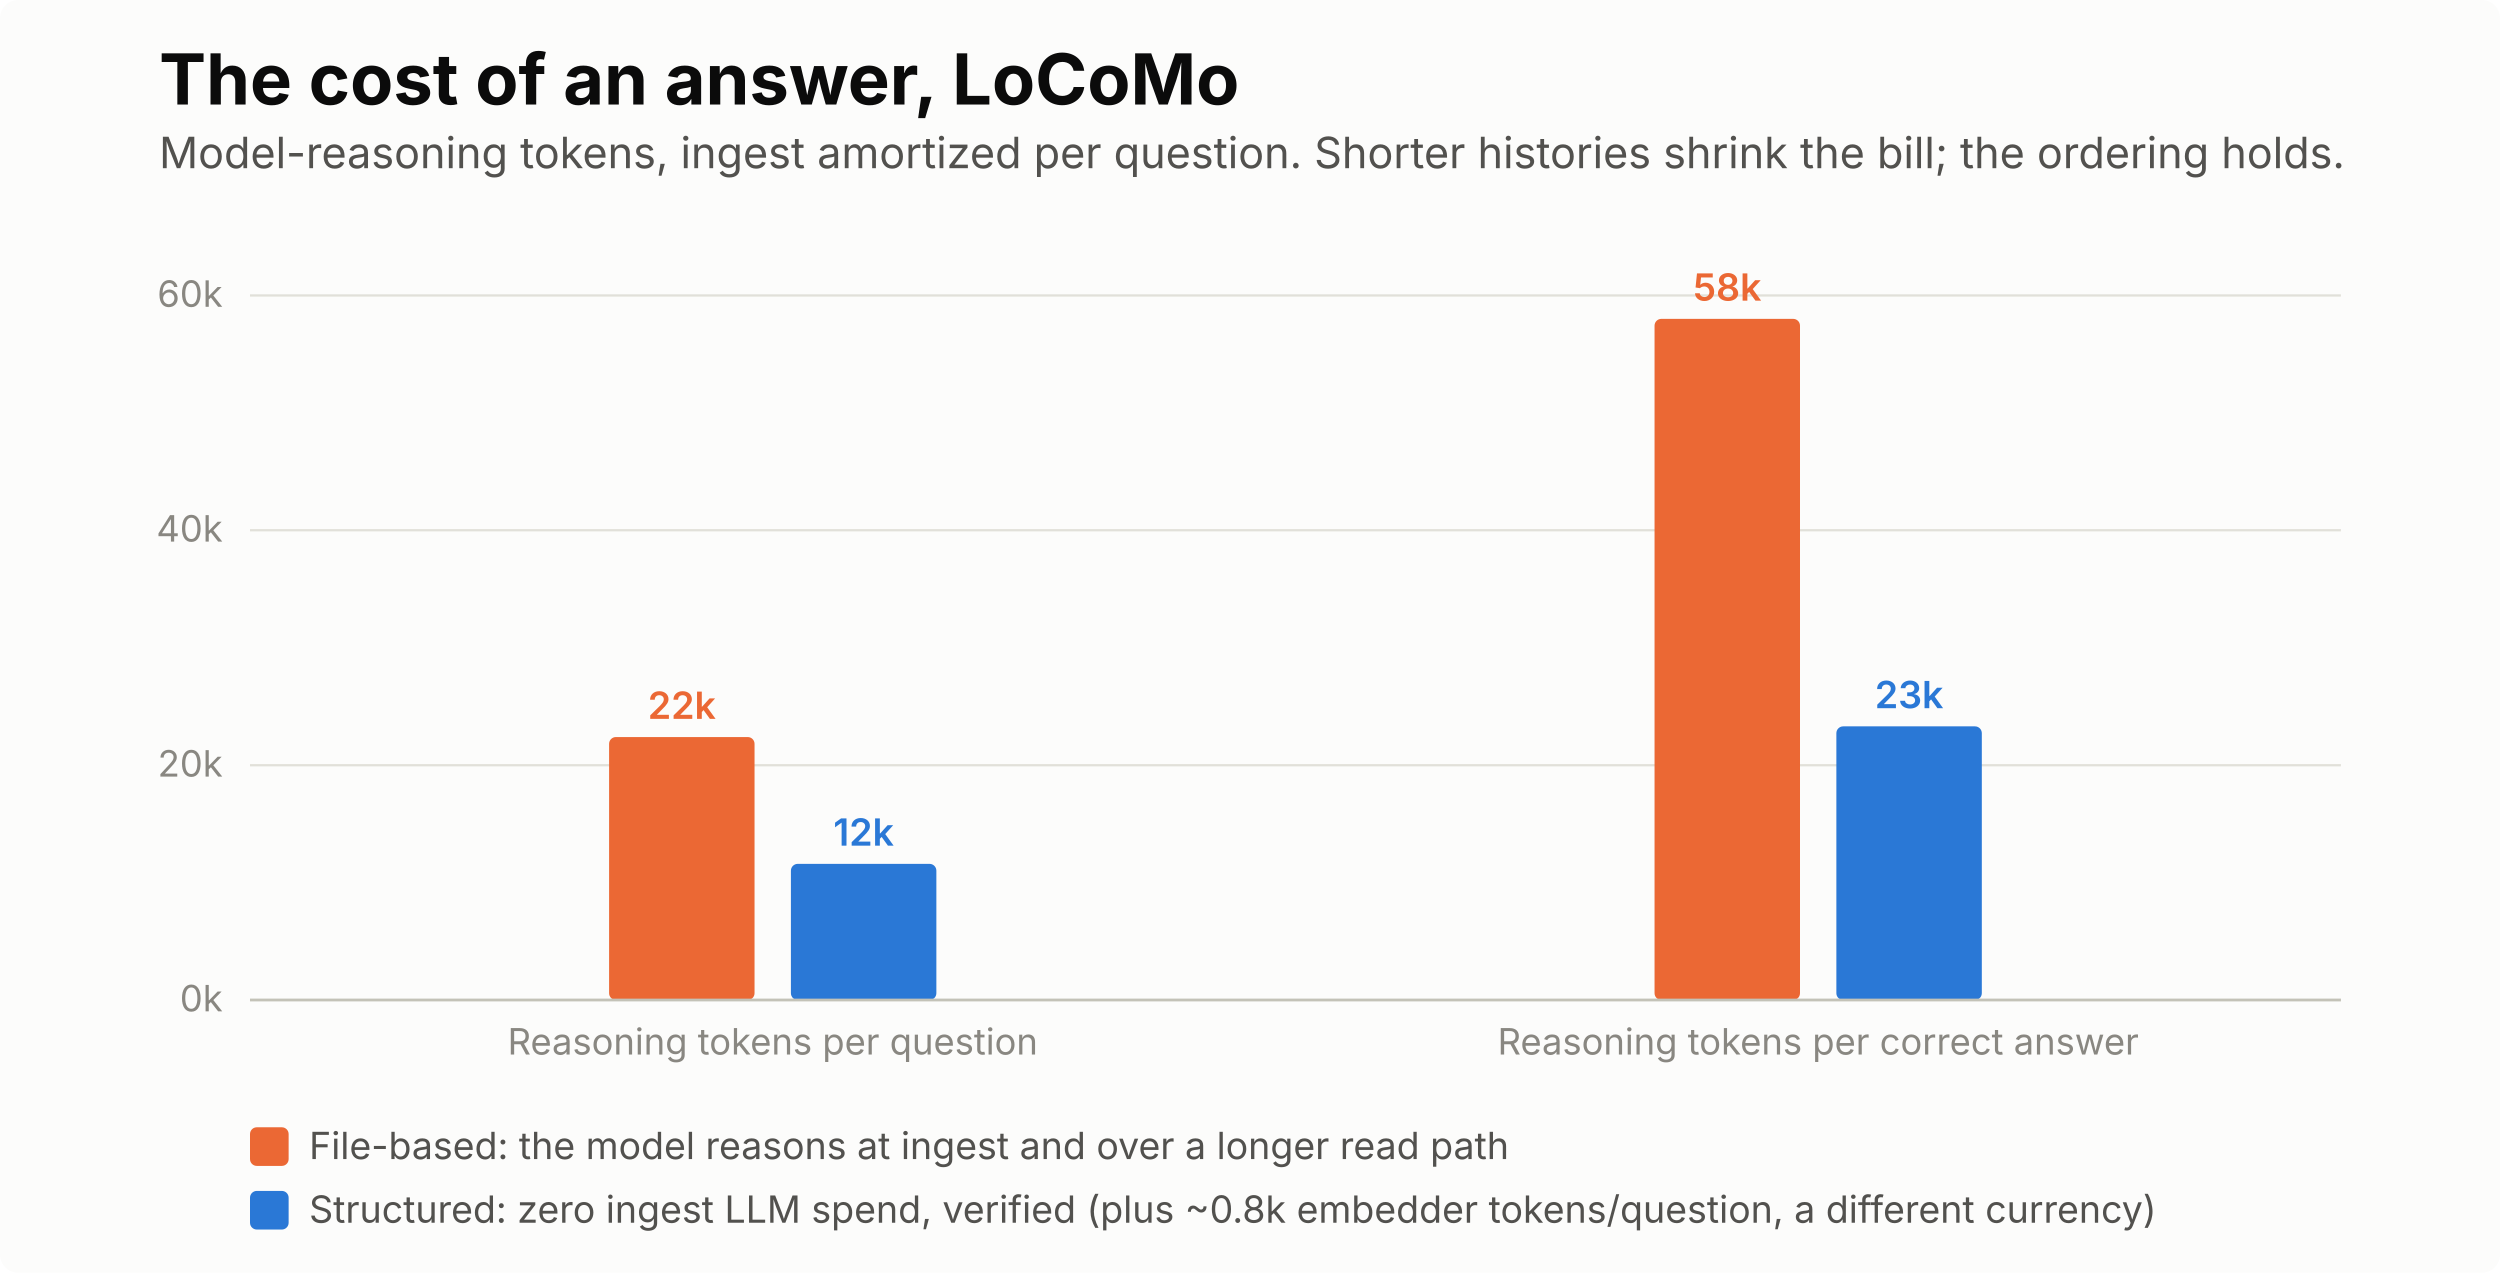
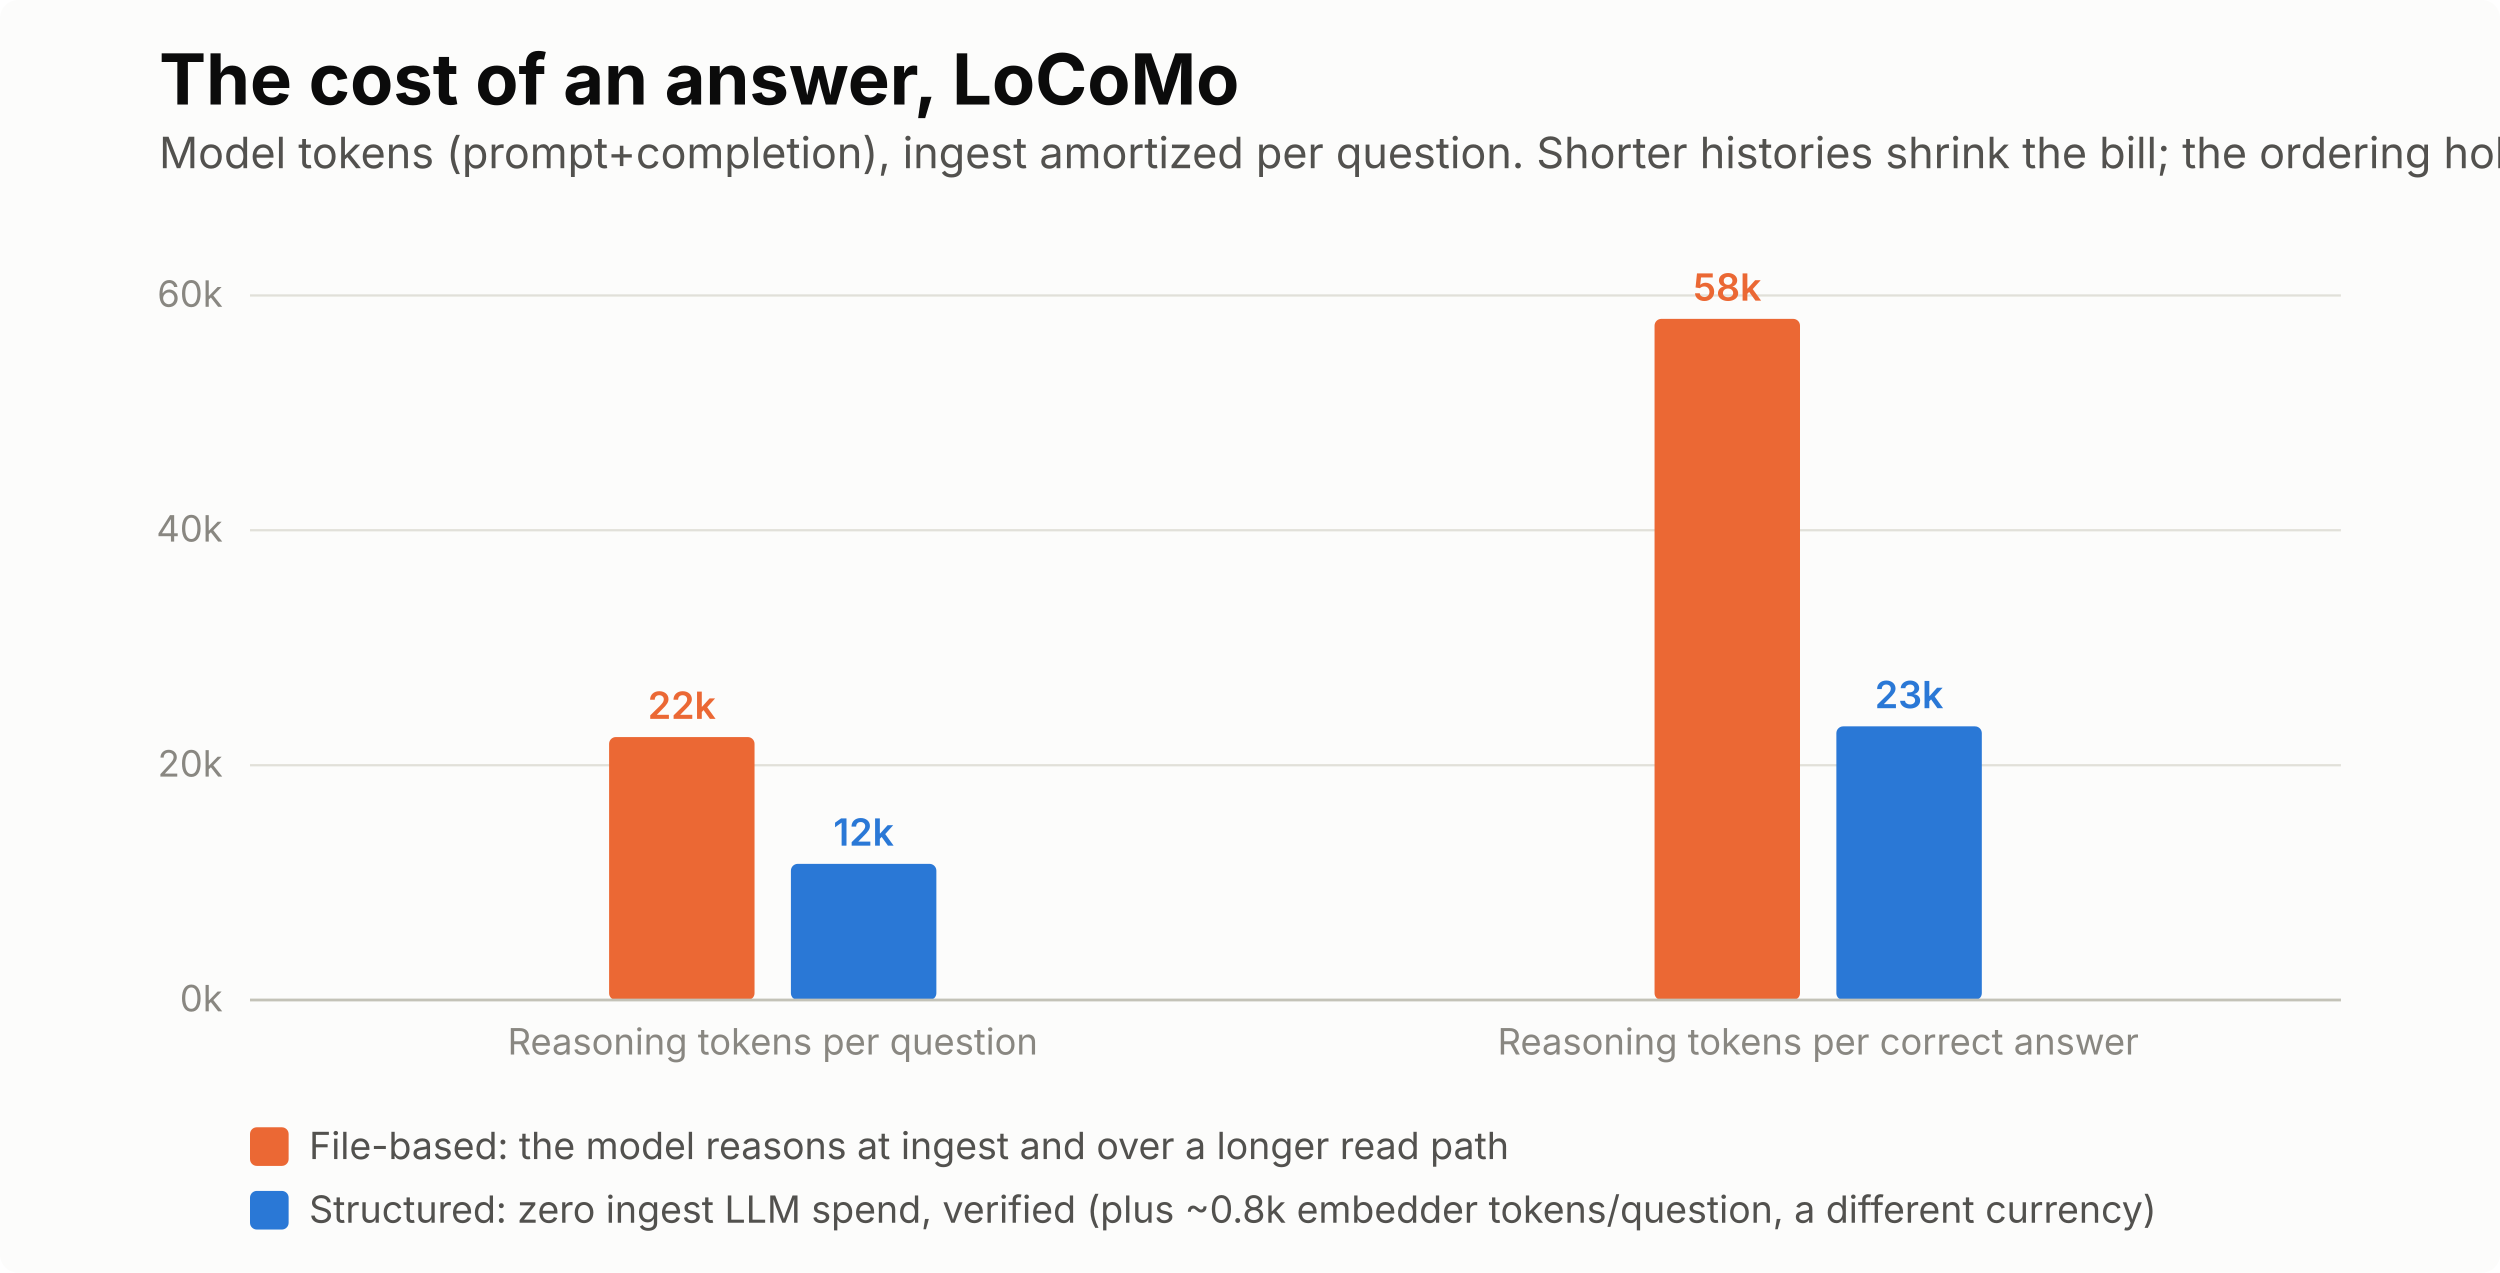
<svg xmlns="http://www.w3.org/2000/svg" width="1100" height="560" viewBox="0 0 1100 560">
  <rect width="100%" height="100%" fill="#fcfcfb" rx="8" />
  <style>text { font-family: -apple-system, BlinkMacSystemFont, "Segoe UI", sans-serif; fill: #52514e; font-size: 18px; }.title { font-size: 31px; font-weight: 700; fill: #0b0b0b; }.subtitle { font-size: 19px; fill: #52514e; }.tick { font-size: 16px; fill: #898781; }.small { font-size: 16.5px; fill: #52514e; }.axis { stroke: #c3c2b7; stroke-width: 1.2; }.grid { stroke: #e1e0d9; stroke-width: 1; }</style>
  <text class="title" x="70" y="46">The cost of an answer, LoCoMo</text>
-   <text class="subtitle" x="70" y="74">Model-reasoning tokens, ingest amortized per question. Shorter histories shrink the bill; the ordering holds.</text>
+   <text class="subtitle" x="70" y="74">Model tokens (prompt+completion), ingest amortized per question. Shorter histories shrink the bill; the ordering holds.</text>
  <line class="grid" x1="110" y1="440.0" x2="1030" y2="440.0" />
  <text class="tick" x="98" y="445.0" text-anchor="end">0k</text>
  <line class="grid" x1="110" y1="336.7" x2="1030" y2="336.7" />
  <text class="tick" x="98" y="341.7" text-anchor="end">20k</text>
  <line class="grid" x1="110" y1="233.3" x2="1030" y2="233.3" />
  <text class="tick" x="98" y="238.3" text-anchor="end">40k</text>
  <line class="grid" x1="110" y1="130.0" x2="1030" y2="130.0" />
  <text class="tick" x="98" y="135.0" text-anchor="end">60k</text>
  <rect x="268.0" y="324.3" width="64" height="115.7" rx="3" fill="#eb6834" />
  <text class="small" x="300.0" y="316.3" text-anchor="middle" style="fill:#eb6834;font-weight:600">22k</text>
  <rect x="348.0" y="380.1" width="64" height="59.9" rx="3" fill="#2a78d6" />
  <text class="small" x="380.0" y="372.1" text-anchor="middle" style="fill:#2a78d6;font-weight:600">12k</text>
  <text class="tick" x="340.0" y="464" text-anchor="middle">Reasoning tokens per question</text>
  <rect x="728.0" y="140.3" width="64" height="299.7" rx="3" fill="#eb6834" />
  <text class="small" x="760.0" y="132.3" text-anchor="middle" style="fill:#eb6834;font-weight:600">58k</text>
  <rect x="808.0" y="319.6" width="64" height="120.4" rx="3" fill="#2a78d6" />
  <text class="small" x="840.0" y="311.6" text-anchor="middle" style="fill:#2a78d6;font-weight:600">23k</text>
  <text class="tick" x="800.0" y="464" text-anchor="middle">Reasoning tokens per correct answer</text>
  <line class="axis" x1="110" y1="440" x2="1030" y2="440" />
  <rect x="110" y="496" width="17" height="17" rx="3" fill="#eb6834" />
  <text class="small" x="136" y="510">File-based: the model reasons at ingest and over a longer read path</text>
  <rect x="110" y="524" width="17" height="17" rx="3" fill="#2a78d6" />
  <text class="small" x="136" y="538">Structured: zero ingest LLM spend, verified (plus ~0.8k embedder tokens/question, a different currency)</text>
</svg>
